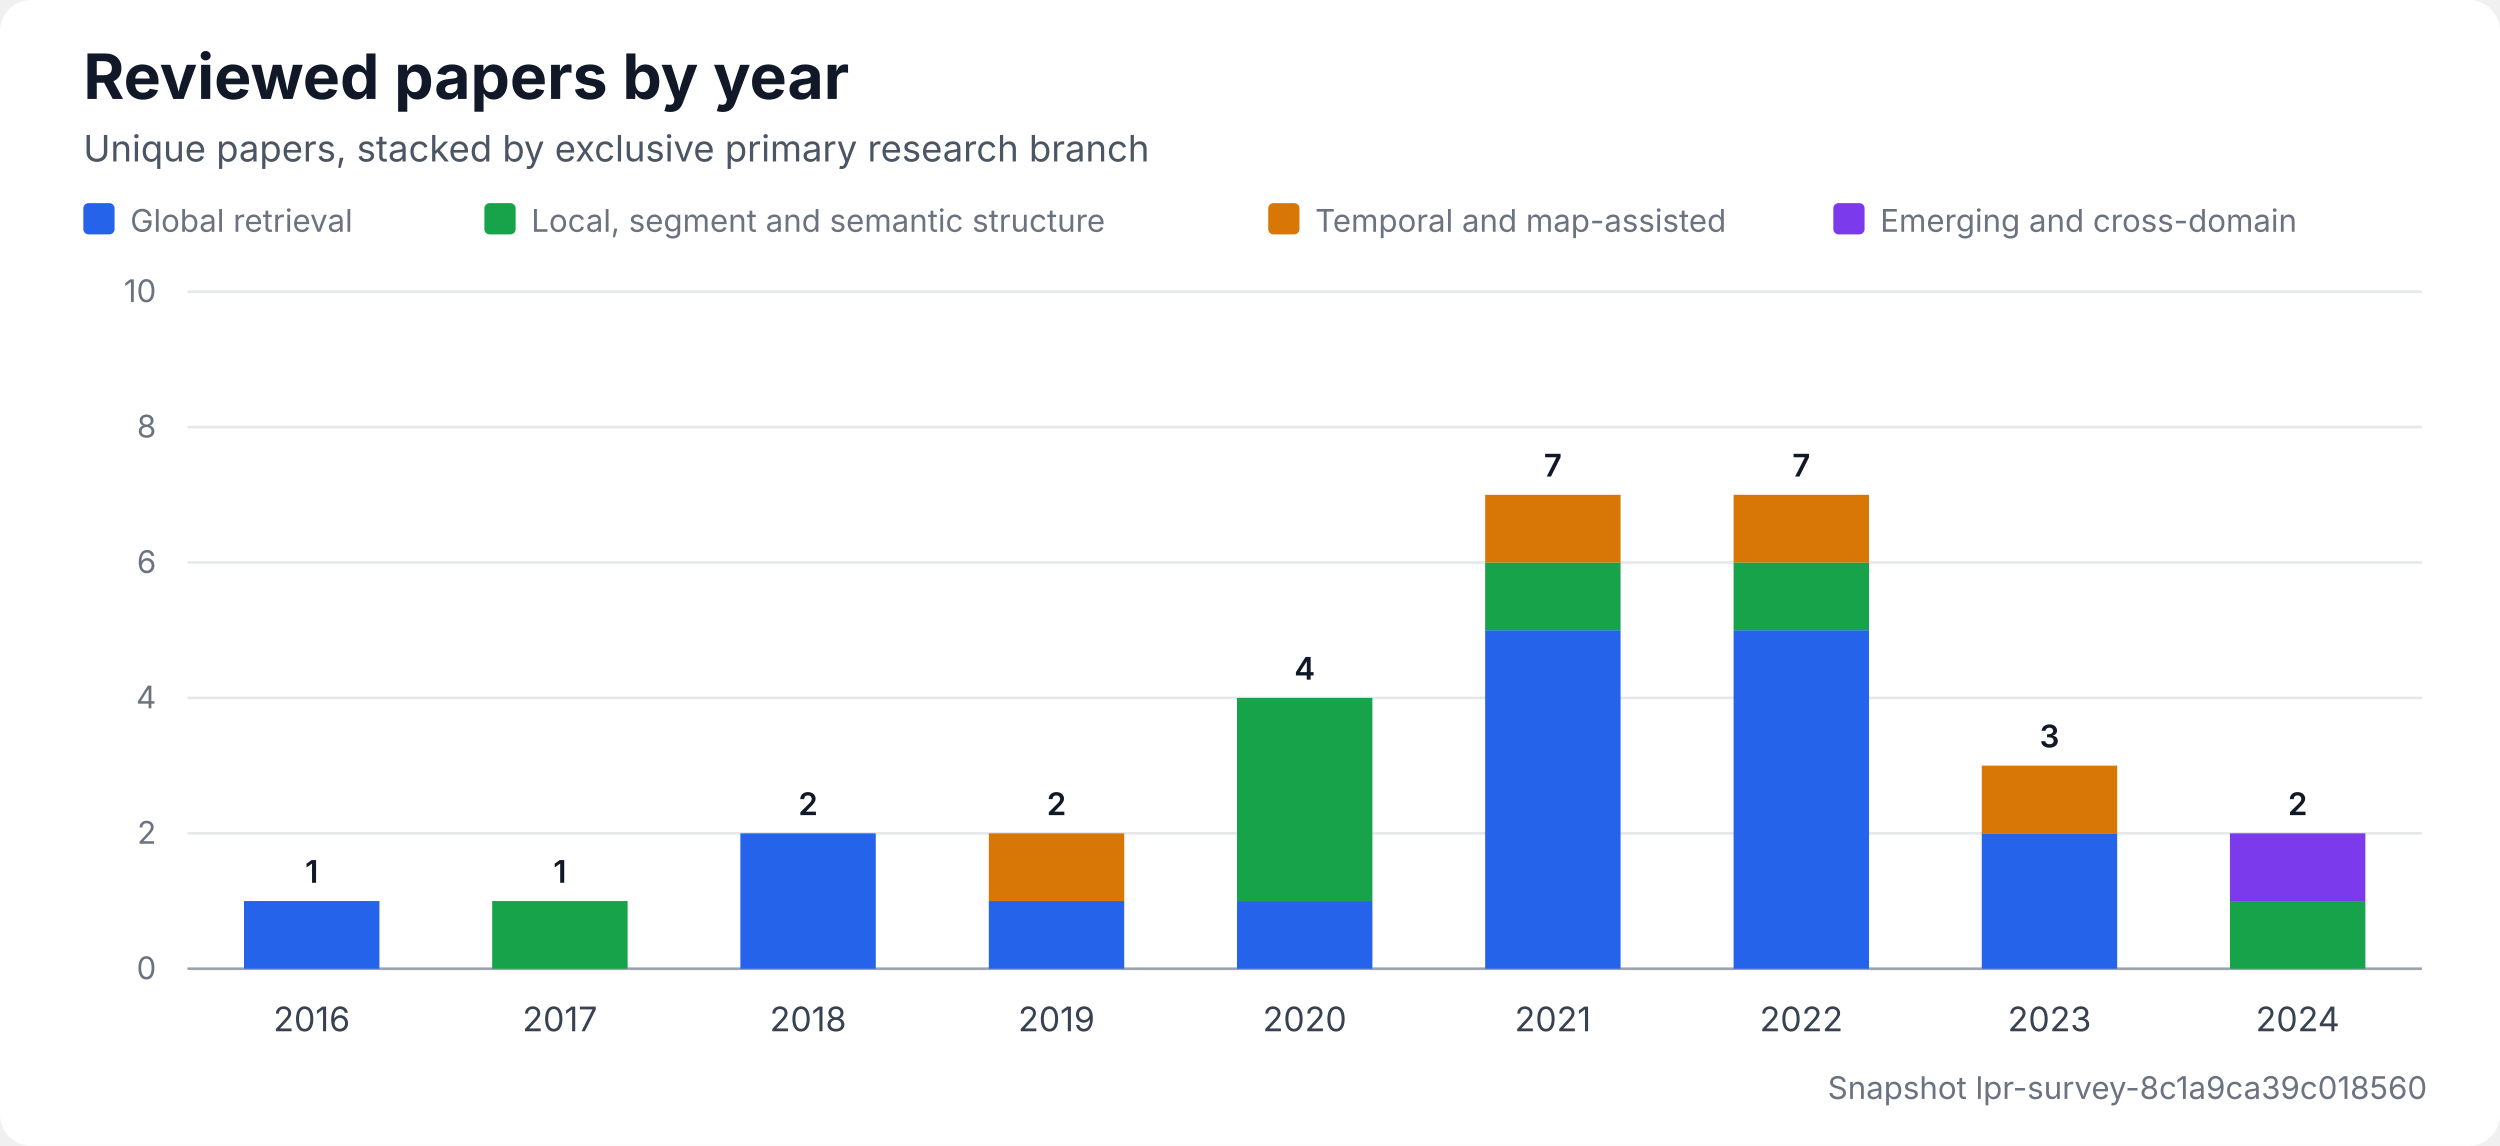
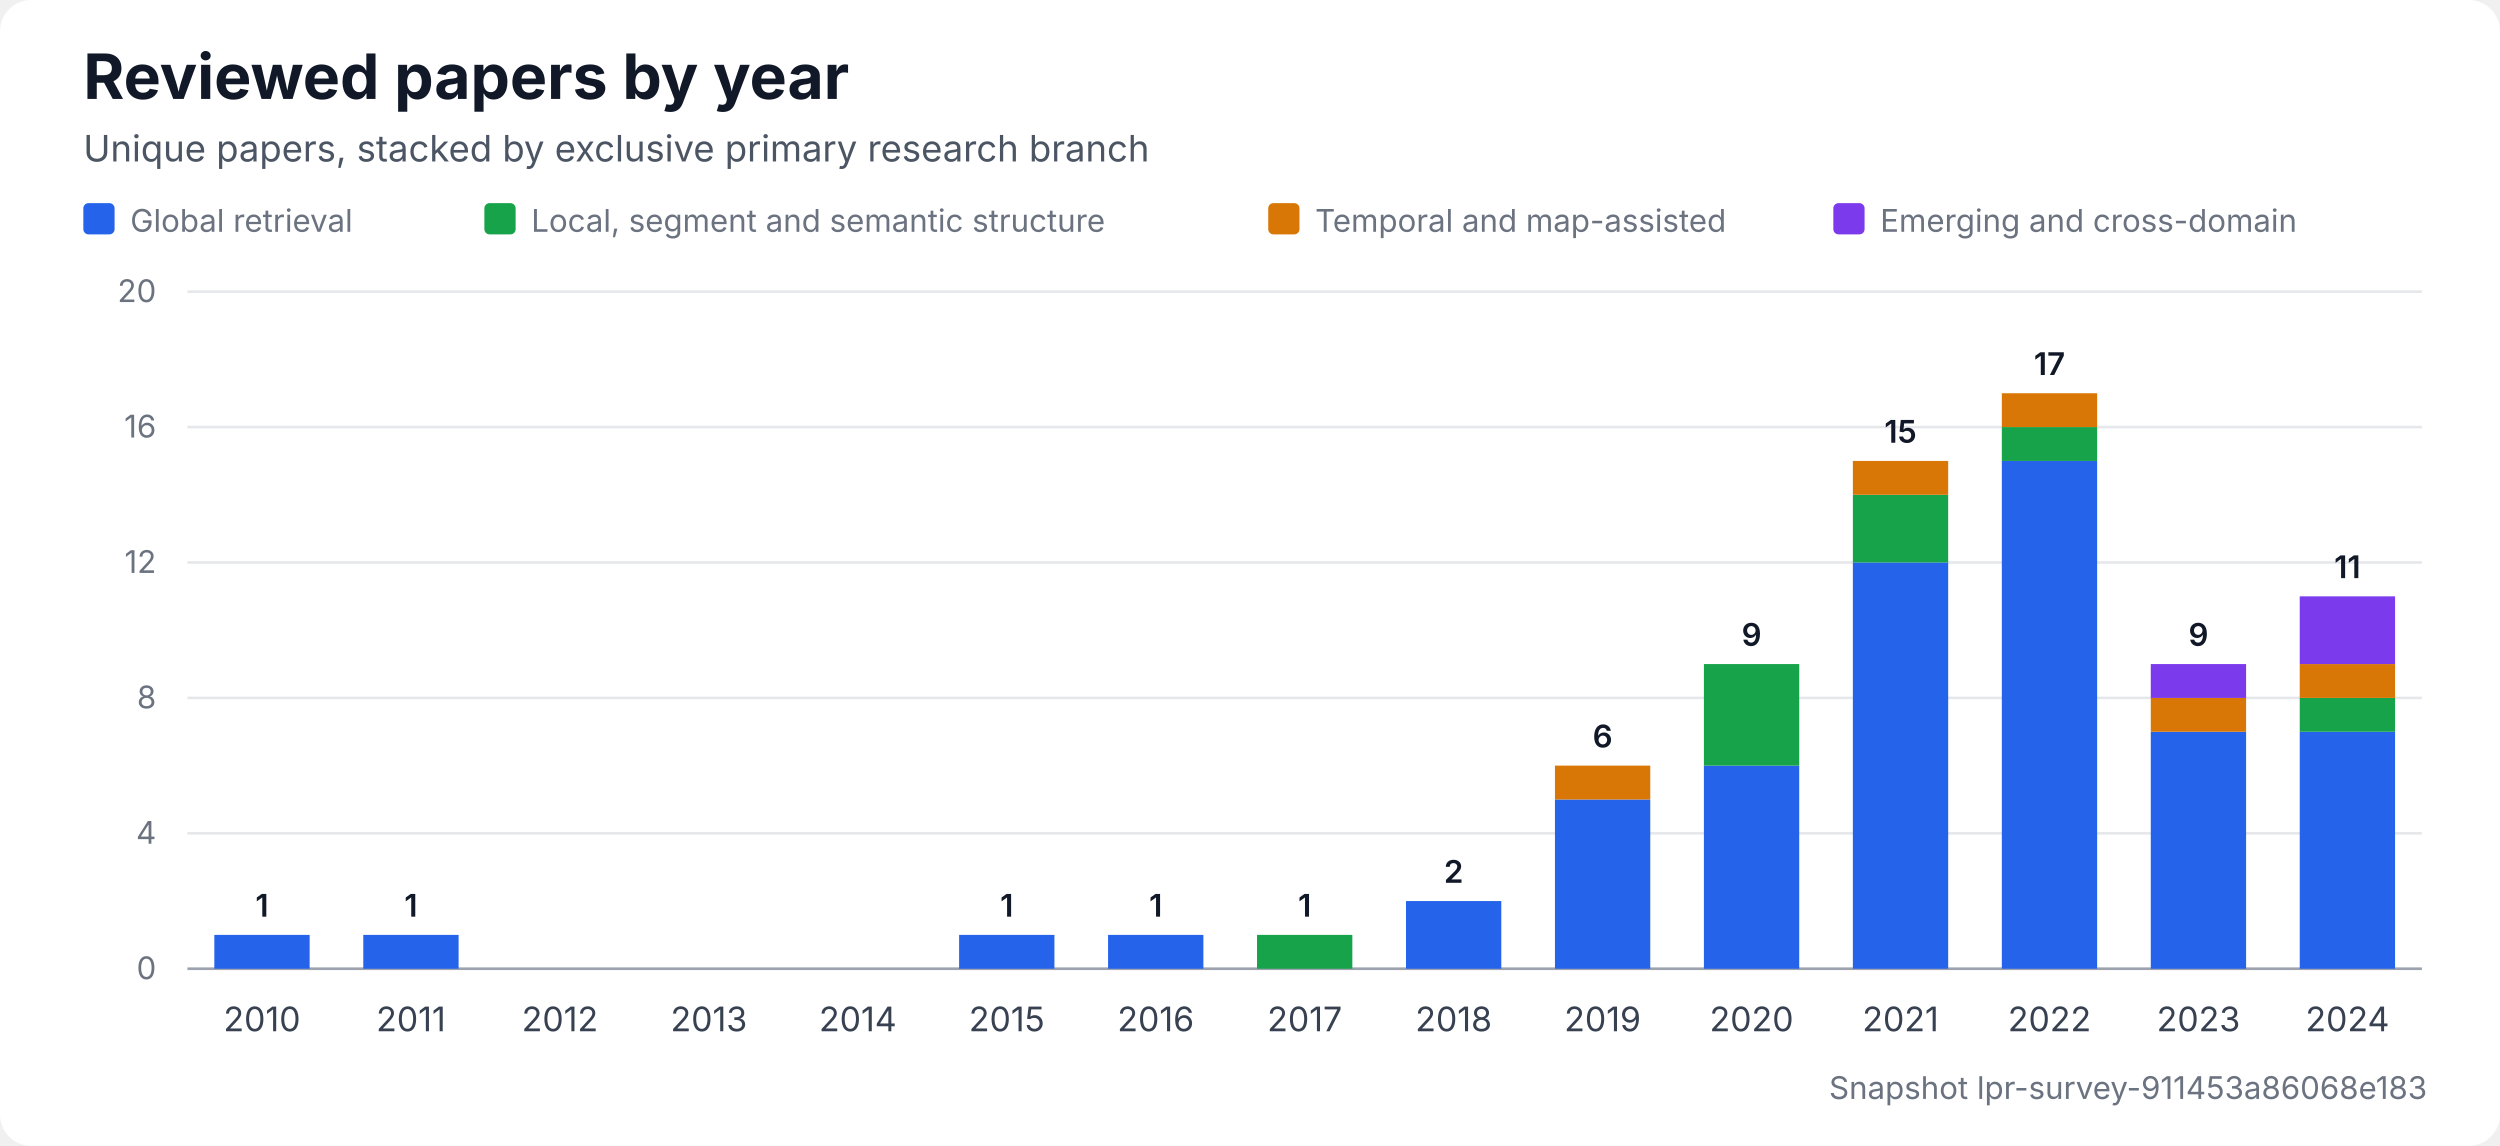
<svg xmlns="http://www.w3.org/2000/svg" width="960" height="440" viewBox="0 0 960 440" role="img" aria-labelledby="title desc">
  <style>
        .bg { fill: #ffffff; }
        .title { fill: #111827; font: 700 24px system-ui, -apple-system, Segoe UI, sans-serif; }
        .subtitle { fill: #4b5563; font: 14px system-ui, -apple-system, Segoe UI, sans-serif; }
        .label { fill: #374151; font: 13px system-ui, -apple-system, Segoe UI, sans-serif; }
        .small { fill: #6b7280; font: 12px system-ui, -apple-system, Segoe UI, sans-serif; }
        .value { fill: #111827; font: 600 12px system-ui, -apple-system, Segoe UI, sans-serif; }
        .grid { stroke: #e5e7eb; stroke-width: 1; }
        .axis { stroke: #9ca3af; stroke-width: 1; }
        @media (prefers-color-scheme: dark) {
          .bg { fill: #0d1117; }
          .title, .value { fill: #f0f6fc; }
          .subtitle, .label { fill: #c9d1d9; }
          .small { fill: #8b949e; }
          .grid { stroke: #30363d; }
          .axis { stroke: #6e7681; }
        }
      </style>
  <rect class="bg" width="960" height="440" rx="12" />
  <text class="title" x="32" y="38">Reviewed papers by year</text>
  <text class="subtitle" x="32" y="62">Unique papers, stacked by exclusive primary research branch</text>
  <rect x="32" y="78" width="12" height="12" rx="2" fill="#2563eb" />
  <text class="small" x="50" y="89">Global retrieval</text>
  <rect x="186" y="78" width="12" height="12" rx="2" fill="#16a34a" />
  <text class="small" x="204" y="89">Local, segment and semantic structure</text>
  <rect x="487" y="78" width="12" height="12" rx="2" fill="#d97706" />
  <text class="small" x="505" y="89">Temporal and map-assisted</text>
  <rect x="704" y="78" width="12" height="12" rx="2" fill="#7c3aed" />
  <text class="small" x="722" y="89">Emerging and cross-domain</text>
  <line class="grid" x1="72" y1="372.0" x2="930" y2="372.0" />
  <text class="small" x="60" y="376.0" text-anchor="end">0</text>
  <line class="grid" x1="72" y1="320.0" x2="930" y2="320.0" />
-   <text class="small" x="60" y="324.0" text-anchor="end">2</text>
+   <text class="small" x="60" y="324.0" text-anchor="end">4</text>
  <line class="grid" x1="72" y1="268.0" x2="930" y2="268.0" />
-   <text class="small" x="60" y="272.0" text-anchor="end">4</text>
+   <text class="small" x="60" y="272.0" text-anchor="end">8</text>
  <line class="grid" x1="72" y1="216.0" x2="930" y2="216.0" />
-   <text class="small" x="60" y="220.0" text-anchor="end">6</text>
+   <text class="small" x="60" y="220.0" text-anchor="end">12</text>
  <line class="grid" x1="72" y1="164.0" x2="930" y2="164.0" />
-   <text class="small" x="60" y="168.0" text-anchor="end">8</text>
+   <text class="small" x="60" y="168.0" text-anchor="end">16</text>
  <line class="grid" x1="72" y1="112.0" x2="930" y2="112.0" />
-   <text class="small" x="60" y="116.0" text-anchor="end">10</text>
+   <text class="small" x="60" y="116.0" text-anchor="end">20</text>
  <line class="axis" x1="72" y1="372" x2="930" y2="372" />
-   <rect x="93.7" y="346.0" width="52.0" height="26.0" fill="#2563eb" />
-   <text class="value" x="119.7" y="339.0" text-anchor="middle">1</text>
-   <text class="label" x="119.7" y="396" text-anchor="middle">2016</text>
-   <rect x="189.0" y="346.0" width="52.0" height="26.0" fill="#16a34a" />
-   <text class="value" x="215.0" y="339.0" text-anchor="middle">1</text>
-   <text class="label" x="215.0" y="396" text-anchor="middle">2017</text>
-   <rect x="284.3" y="320.0" width="52.0" height="52.0" fill="#2563eb" />
-   <text class="value" x="310.3" y="313.0" text-anchor="middle">2</text>
-   <text class="label" x="310.3" y="396" text-anchor="middle">2018</text>
-   <rect x="379.7" y="346.0" width="52.0" height="26.0" fill="#2563eb" />
-   <rect x="379.7" y="320.0" width="52.0" height="26.0" fill="#d97706" />
-   <text class="value" x="405.7" y="313.0" text-anchor="middle">2</text>
-   <text class="label" x="405.7" y="396" text-anchor="middle">2019</text>
-   <rect x="475.0" y="346.0" width="52.0" height="26.0" fill="#2563eb" />
-   <rect x="475.0" y="268.0" width="52.0" height="78.0" fill="#16a34a" />
-   <text class="value" x="501.0" y="261.0" text-anchor="middle">4</text>
-   <text class="label" x="501.0" y="396" text-anchor="middle">2020</text>
-   <rect x="570.3" y="242.0" width="52.0" height="130.0" fill="#2563eb" />
-   <rect x="570.3" y="216.0" width="52.0" height="26.0" fill="#16a34a" />
-   <rect x="570.3" y="190.0" width="52.0" height="26.0" fill="#d97706" />
-   <text class="value" x="596.3" y="183.0" text-anchor="middle">7</text>
-   <text class="label" x="596.3" y="396" text-anchor="middle">2021</text>
-   <rect x="665.7" y="242.0" width="52.0" height="130.0" fill="#2563eb" />
-   <rect x="665.7" y="216.0" width="52.0" height="26.0" fill="#16a34a" />
-   <rect x="665.7" y="190.0" width="52.0" height="26.0" fill="#d97706" />
-   <text class="value" x="691.7" y="183.0" text-anchor="middle">7</text>
-   <text class="label" x="691.7" y="396" text-anchor="middle">2022</text>
-   <rect x="761.0" y="320.0" width="52.0" height="52.0" fill="#2563eb" />
-   <rect x="761.0" y="294.0" width="52.0" height="26.0" fill="#d97706" />
-   <text class="value" x="787.0" y="287.0" text-anchor="middle">3</text>
-   <text class="label" x="787.0" y="396" text-anchor="middle">2023</text>
-   <rect x="856.3" y="346.0" width="52.0" height="26.0" fill="#16a34a" />
-   <rect x="856.3" y="320.0" width="52.0" height="26.0" fill="#7c3aed" />
-   <text class="value" x="882.3" y="313.0" text-anchor="middle">2</text>
-   <text class="label" x="882.3" y="396" text-anchor="middle">2024</text>
-   <text class="small" x="932" y="422" text-anchor="end">Snapshot lpr-survey-8c1a9ca39c018560</text>
+   <rect x="82.3" y="359.0" width="36.6" height="13.0" fill="#2563eb" />
+   <text class="value" x="100.6" y="352.0" text-anchor="middle">1</text>
+   <text class="label" x="100.6" y="396" text-anchor="middle">2010</text>
+   <rect x="139.5" y="359.0" width="36.6" height="13.0" fill="#2563eb" />
+   <text class="value" x="157.8" y="352.0" text-anchor="middle">1</text>
+   <text class="label" x="157.8" y="396" text-anchor="middle">2011</text>
+   <text class="label" x="215.0" y="396" text-anchor="middle">2012</text>
+   <text class="label" x="272.2" y="396" text-anchor="middle">2013</text>
+   <text class="label" x="329.4" y="396" text-anchor="middle">2014</text>
+   <rect x="368.3" y="359.0" width="36.6" height="13.0" fill="#2563eb" />
+   <text class="value" x="386.6" y="352.0" text-anchor="middle">1</text>
+   <text class="label" x="386.6" y="396" text-anchor="middle">2015</text>
+   <rect x="425.5" y="359.0" width="36.6" height="13.0" fill="#2563eb" />
+   <text class="value" x="443.8" y="352.0" text-anchor="middle">1</text>
+   <text class="label" x="443.8" y="396" text-anchor="middle">2016</text>
+   <rect x="482.7" y="359.0" width="36.6" height="13.0" fill="#16a34a" />
+   <text class="value" x="501.0" y="352.0" text-anchor="middle">1</text>
+   <text class="label" x="501.0" y="396" text-anchor="middle">2017</text>
+   <rect x="539.9" y="346.0" width="36.6" height="26.0" fill="#2563eb" />
+   <text class="value" x="558.2" y="339.0" text-anchor="middle">2</text>
+   <text class="label" x="558.2" y="396" text-anchor="middle">2018</text>
+   <rect x="597.1" y="307.0" width="36.6" height="65.0" fill="#2563eb" />
+   <rect x="597.1" y="294.0" width="36.6" height="13.0" fill="#d97706" />
+   <text class="value" x="615.4" y="287.0" text-anchor="middle">6</text>
+   <text class="label" x="615.4" y="396" text-anchor="middle">2019</text>
+   <rect x="654.3" y="294.0" width="36.6" height="78.0" fill="#2563eb" />
+   <rect x="654.3" y="255.0" width="36.6" height="39.0" fill="#16a34a" />
+   <text class="value" x="672.6" y="248.0" text-anchor="middle">9</text>
+   <text class="label" x="672.6" y="396" text-anchor="middle">2020</text>
+   <rect x="711.5" y="216.0" width="36.6" height="156.0" fill="#2563eb" />
+   <rect x="711.5" y="190.0" width="36.6" height="26.0" fill="#16a34a" />
+   <rect x="711.5" y="177.0" width="36.6" height="13.0" fill="#d97706" />
+   <text class="value" x="729.8" y="170.0" text-anchor="middle">15</text>
+   <text class="label" x="729.8" y="396" text-anchor="middle">2021</text>
+   <rect x="768.7" y="177.0" width="36.6" height="195.0" fill="#2563eb" />
+   <rect x="768.7" y="164.0" width="36.6" height="13.0" fill="#16a34a" />
+   <rect x="768.7" y="151.0" width="36.6" height="13.0" fill="#d97706" />
+   <text class="value" x="787.0" y="144.0" text-anchor="middle">17</text>
+   <text class="label" x="787.0" y="396" text-anchor="middle">2022</text>
+   <rect x="825.9" y="281.0" width="36.6" height="91.0" fill="#2563eb" />
+   <rect x="825.9" y="268.0" width="36.6" height="13.0" fill="#d97706" />
+   <rect x="825.9" y="255.0" width="36.6" height="13.0" fill="#7c3aed" />
+   <text class="value" x="844.2" y="248.0" text-anchor="middle">9</text>
+   <text class="label" x="844.2" y="396" text-anchor="middle">2023</text>
+   <rect x="883.1" y="281.0" width="36.6" height="91.0" fill="#2563eb" />
+   <rect x="883.1" y="268.0" width="36.6" height="13.0" fill="#16a34a" />
+   <rect x="883.1" y="255.0" width="36.6" height="13.0" fill="#d97706" />
+   <rect x="883.1" y="229.0" width="36.6" height="26.0" fill="#7c3aed" />
+   <text class="value" x="901.4" y="222.0" text-anchor="middle">11</text>
+   <text class="label" x="901.4" y="396" text-anchor="middle">2024</text>
+   <text class="small" x="932" y="422" text-anchor="end">Snapshot lpr-survey-911453a86068e183</text>
</svg>
